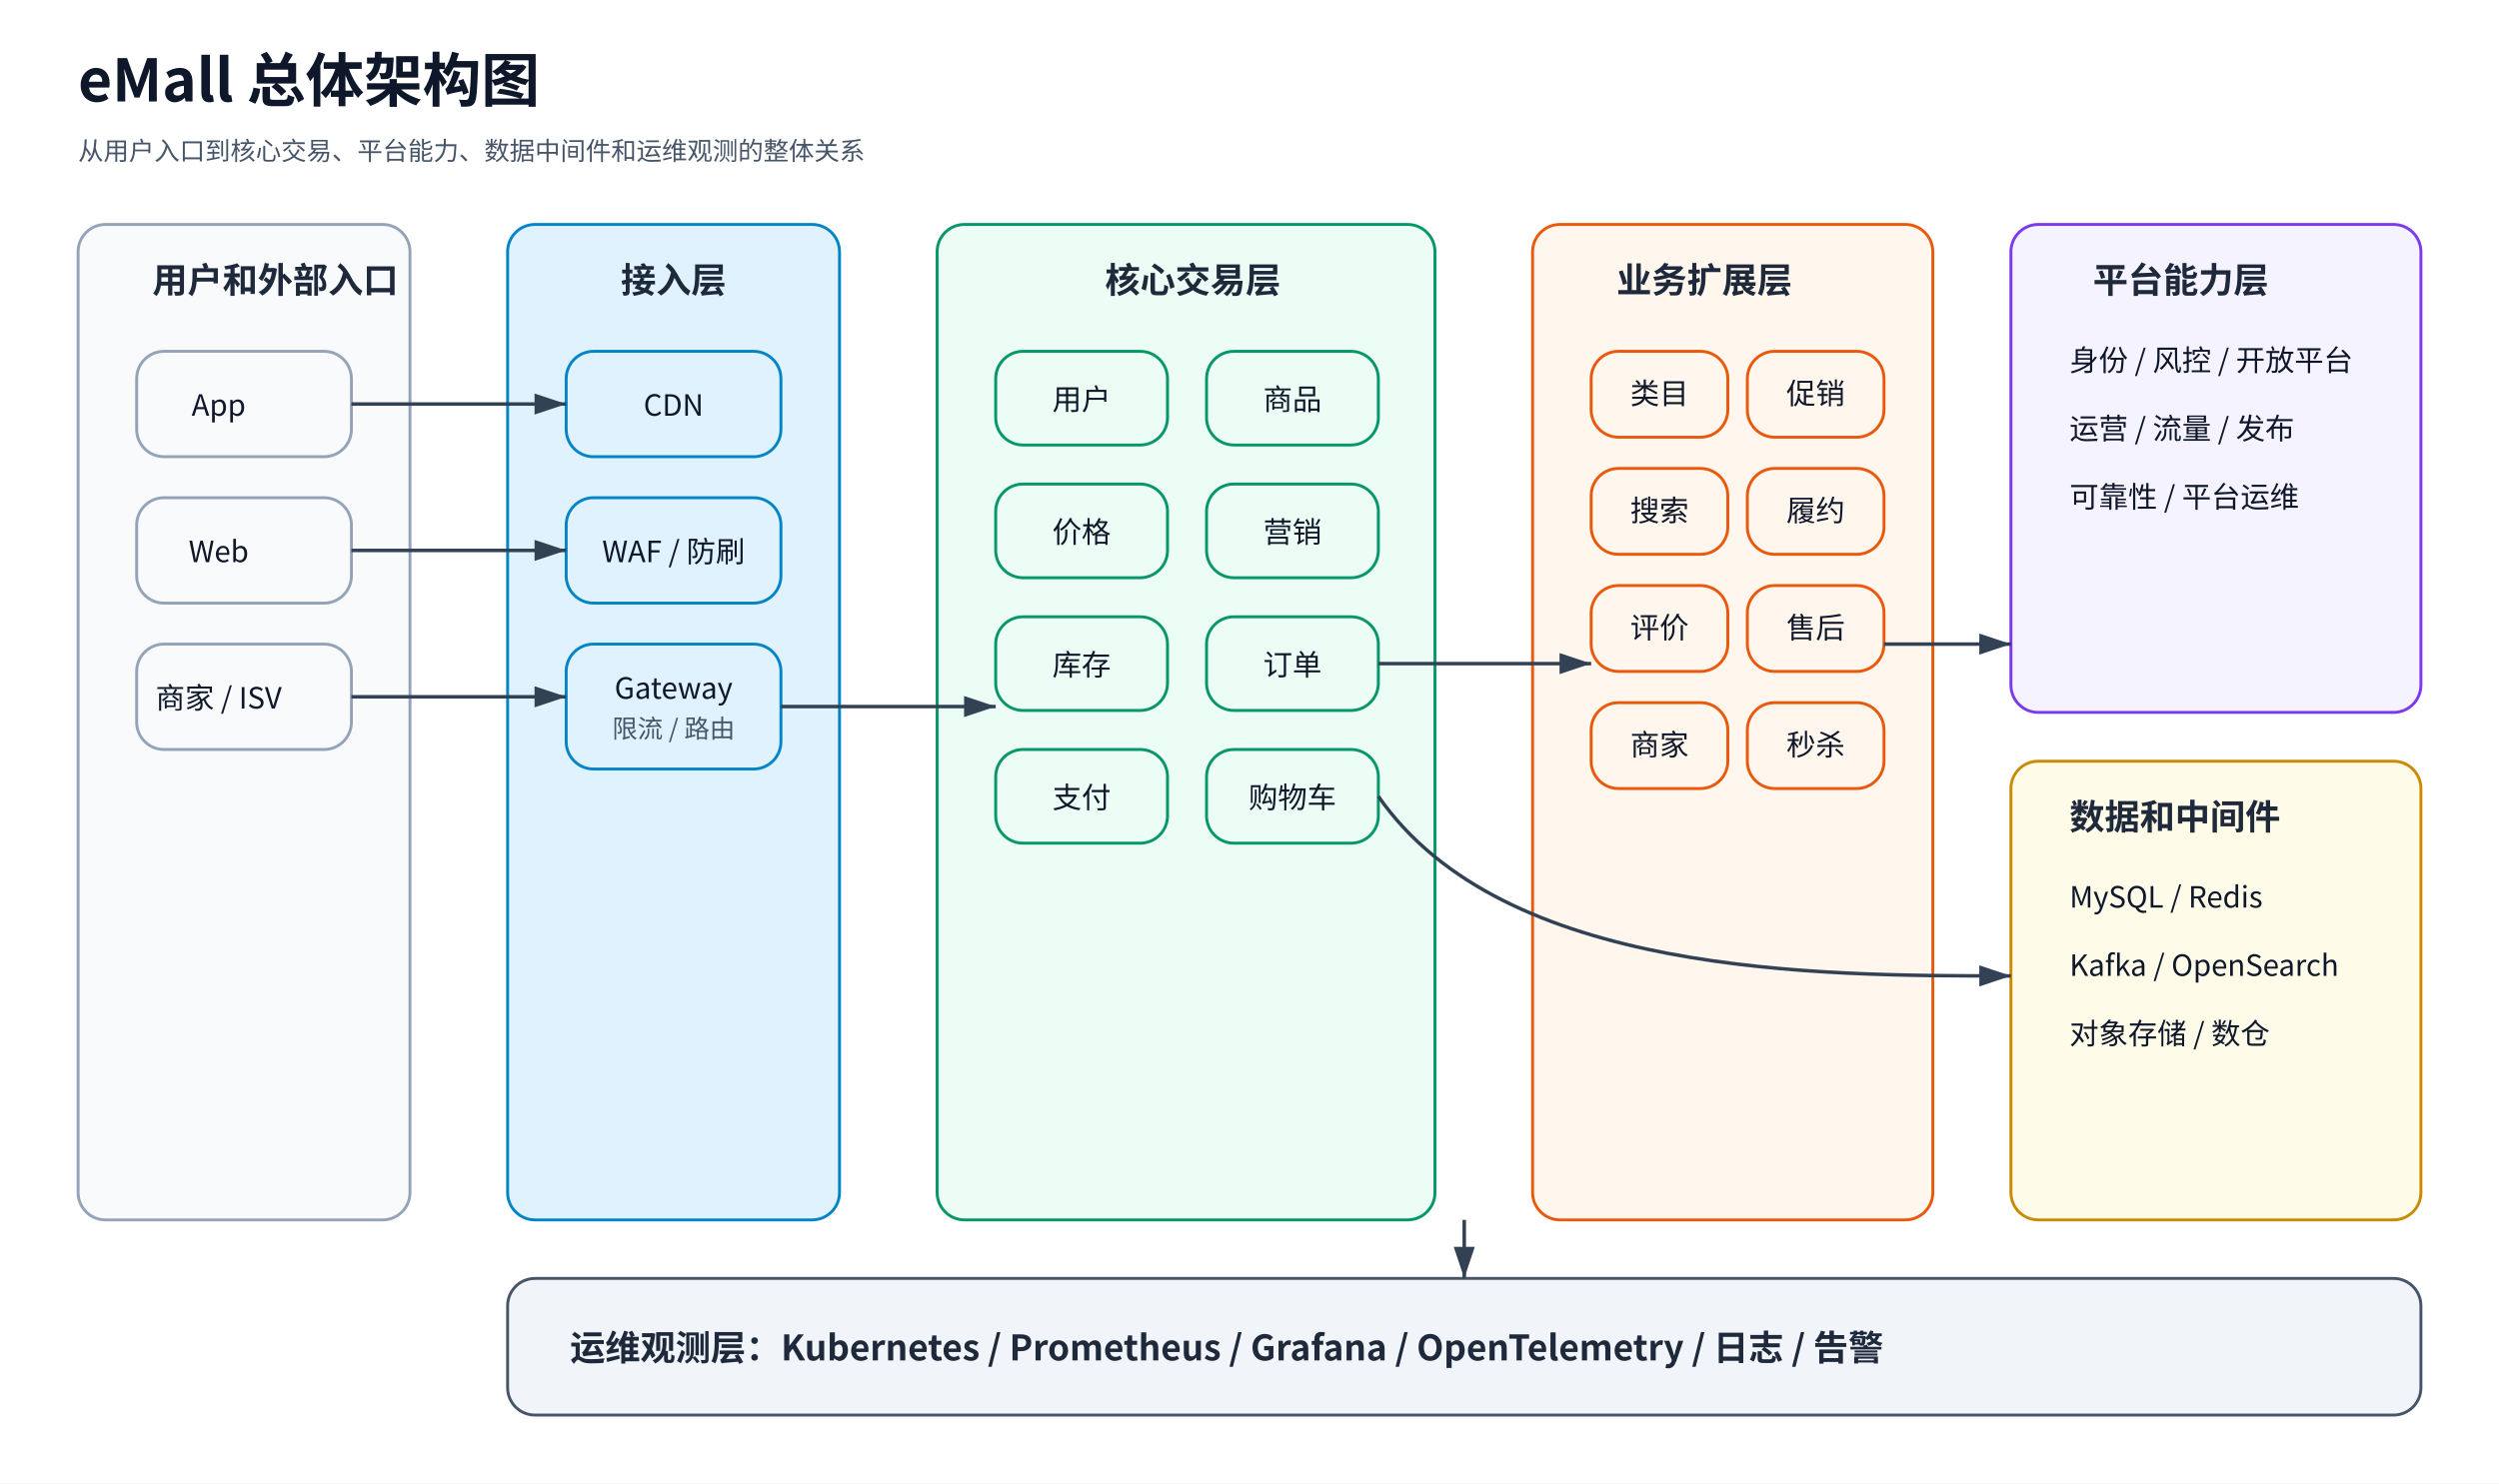
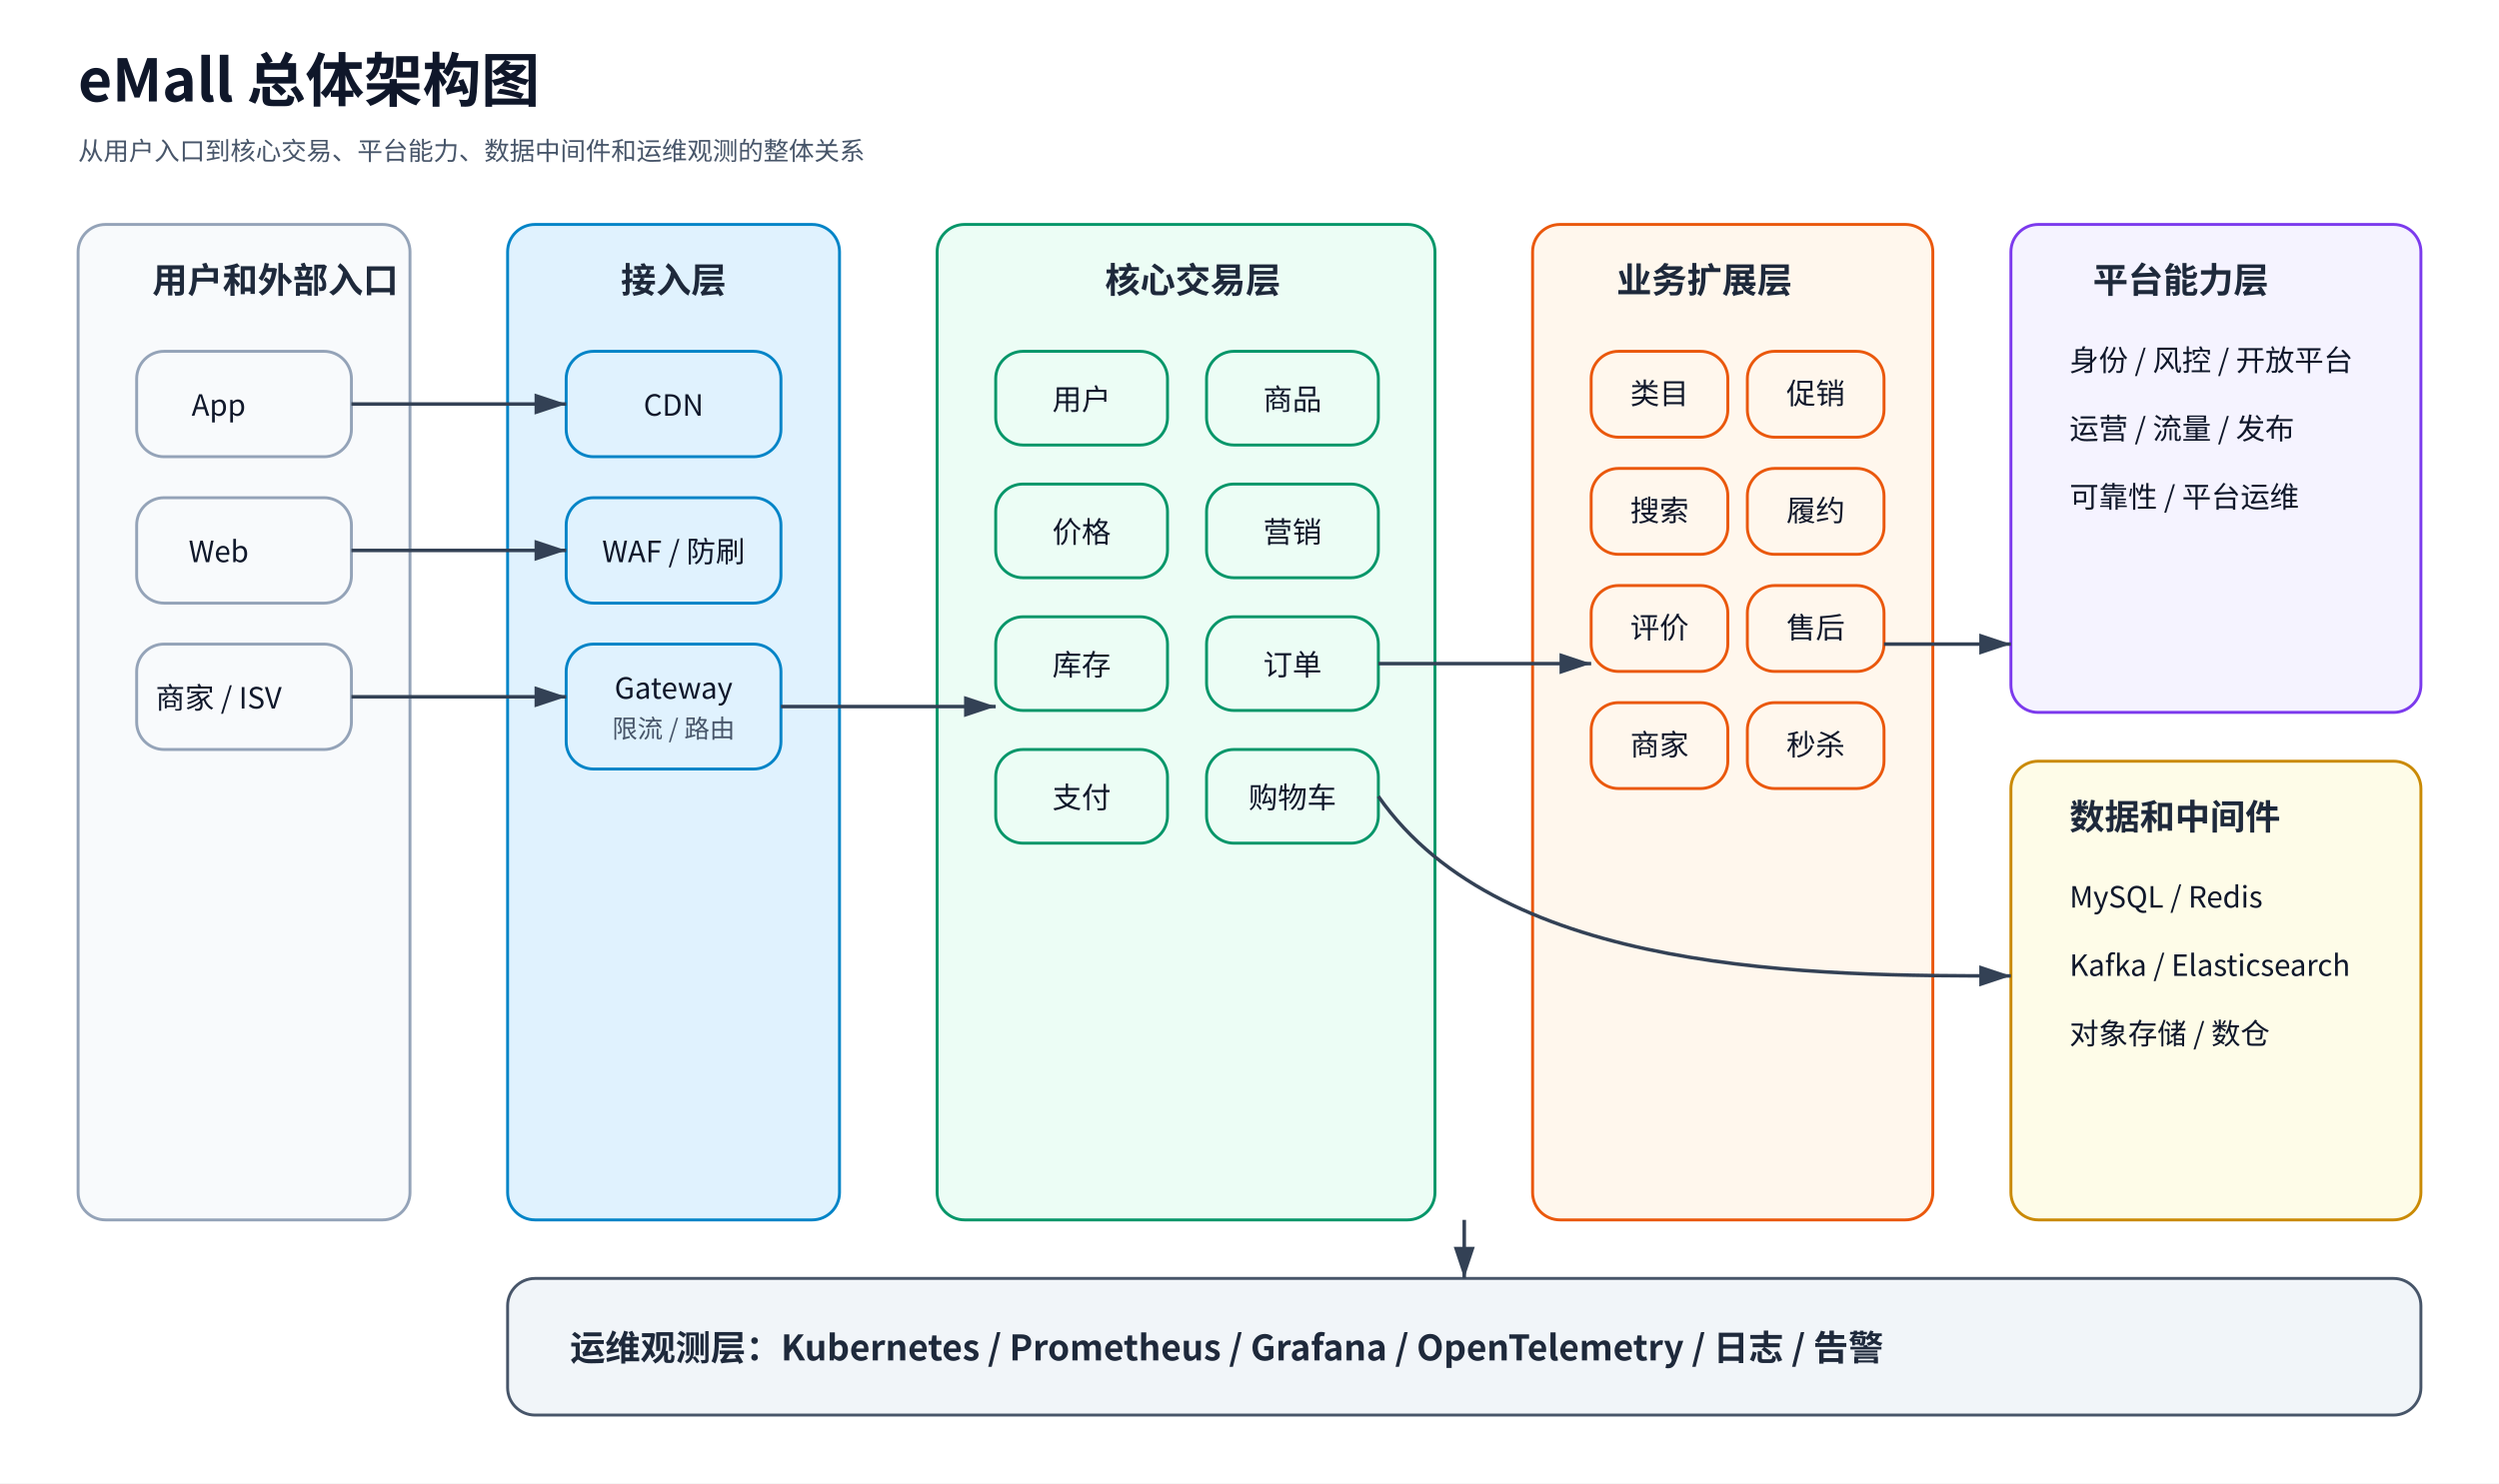
<svg xmlns="http://www.w3.org/2000/svg" width="1280" height="760" viewBox="0 0 1280 760">
  <defs>
    <marker id="arrow" markerWidth="10" markerHeight="10" refX="9" refY="3" orient="auto">
      <path d="M0,0 L0,6 L9,3 z" fill="#334155" />
    </marker>
    <style>
      .title { font: 700 30px "Microsoft YaHei", "Noto Sans CJK SC", sans-serif; fill: #0f172a; }
      .layer { font: 700 18px "Microsoft YaHei", "Noto Sans CJK SC", sans-serif; fill: #1e293b; }
      .text { font: 15px "Microsoft YaHei", "Noto Sans CJK SC", sans-serif; fill: #0f172a; }
      .small { font: 13px "Microsoft YaHei", "Noto Sans CJK SC", sans-serif; fill: #475569; }
      .box { fill: #f8fafc; stroke: #94a3b8; stroke-width: 1.5; rx: 14; }
      .edge { fill: #e0f2fe; stroke: #0284c7; stroke-width: 1.5; rx: 14; }
      .core { fill: #ecfdf5; stroke: #059669; stroke-width: 1.5; rx: 14; }
      .biz { fill: #fff7ed; stroke: #ea580c; stroke-width: 1.5; rx: 14; }
      .platform { fill: #f5f3ff; stroke: #7c3aed; stroke-width: 1.5; rx: 14; }
      .data { fill: #fefce8; stroke: #ca8a04; stroke-width: 1.5; rx: 14; }
      .ops { fill: #f1f5f9; stroke: #475569; stroke-width: 1.5; rx: 14; }
      .line { stroke: #334155; stroke-width: 1.8; fill: none; marker-end: url(#arrow); }
    </style>
  </defs>
  <rect x="0" y="0" width="1280" height="760" fill="#ffffff" />
  <text x="40" y="52" class="title">eMall 总体架构图</text>
  <text x="40" y="82" class="small">从用户入口到核心交易、平台能力、数据中间件和运维观测的整体关系</text>
  <rect x="40" y="115" width="170" height="510" class="box" />
  <text x="78" y="150" class="layer">用户和外部入口</text>
  <rect x="70" y="180" width="110" height="54" class="box" />
  <text x="112" y="213" class="text" text-anchor="middle">App</text>
  <rect x="70" y="255" width="110" height="54" class="box" />
  <text x="112" y="288" class="text" text-anchor="middle">Web</text>
  <rect x="70" y="330" width="110" height="54" class="box" />
  <text x="112" y="363" class="text" text-anchor="middle">商家 / ISV</text>
  <rect x="260" y="115" width="170" height="510" class="edge" />
  <text x="318" y="150" class="layer">接入层</text>
  <rect x="290" y="180" width="110" height="54" class="edge" />
  <text x="345" y="213" class="text" text-anchor="middle">CDN</text>
  <rect x="290" y="255" width="110" height="54" class="edge" />
  <text x="345" y="288" class="text" text-anchor="middle">WAF / 防刷</text>
  <rect x="290" y="330" width="110" height="64" class="edge" />
  <text x="345" y="358" class="text" text-anchor="middle">Gateway</text>
  <text x="345" y="378" class="small" text-anchor="middle">限流 / 路由</text>
  <rect x="480" y="115" width="255" height="510" class="core" />
  <text x="566" y="150" class="layer">核心交易层</text>
  <g class="text" text-anchor="middle">
    <rect x="510" y="180" width="88" height="48" class="core" />
    <text x="554" y="210">用户</text>
    <rect x="618" y="180" width="88" height="48" class="core" />
    <text x="662" y="210">商品</text>
    <rect x="510" y="248" width="88" height="48" class="core" />
    <text x="554" y="278">价格</text>
    <rect x="618" y="248" width="88" height="48" class="core" />
    <text x="662" y="278">营销</text>
    <rect x="510" y="316" width="88" height="48" class="core" />
    <text x="554" y="346">库存</text>
    <rect x="618" y="316" width="88" height="48" class="core" />
    <text x="662" y="346">订单</text>
    <rect x="510" y="384" width="88" height="48" class="core" />
    <text x="554" y="414">支付</text>
    <rect x="618" y="384" width="88" height="48" class="core" />
    <text x="662" y="414">购物车</text>
  </g>
  <rect x="785" y="115" width="205" height="510" class="biz" />
  <text x="828" y="150" class="layer">业务扩展层</text>
  <g class="text" text-anchor="middle">
    <rect x="815" y="180" width="70" height="44" class="biz" />
    <text x="850" y="207">类目</text>
    <rect x="895" y="180" width="70" height="44" class="biz" />
    <text x="930" y="207">促销</text>
    <rect x="815" y="240" width="70" height="44" class="biz" />
    <text x="850" y="267">搜索</text>
    <rect x="895" y="240" width="70" height="44" class="biz" />
    <text x="930" y="267">履约</text>
    <rect x="815" y="300" width="70" height="44" class="biz" />
    <text x="850" y="327">评价</text>
    <rect x="895" y="300" width="70" height="44" class="biz" />
    <text x="930" y="327">售后</text>
    <rect x="815" y="360" width="70" height="44" class="biz" />
    <text x="850" y="387">商家</text>
    <rect x="895" y="360" width="70" height="44" class="biz" />
    <text x="930" y="387">秒杀</text>
  </g>
  <rect x="1030" y="115" width="210" height="250" class="platform" />
  <text x="1072" y="150" class="layer">平台能力层</text>
  <text x="1060" y="190" class="text">身份 / 风控 / 开放平台</text>
  <text x="1060" y="225" class="text">运营 / 流量 / 发布</text>
  <text x="1060" y="260" class="text">可靠性 / 平台运维</text>
  <rect x="1030" y="390" width="210" height="235" class="data" />
  <text x="1060" y="425" class="layer">数据和中间件</text>
  <text x="1060" y="465" class="text">MySQL / Redis</text>
-   <text x="1060" y="500" class="text">Kafka / OpenSearch</text>
+   <text x="1060" y="500" class="text">Kafka / Elasticsearch</text>
  <text x="1060" y="535" class="text">对象存储 / 数仓</text>
  <rect x="260" y="655" width="980" height="70" class="ops" />
  <text x="292" y="697" class="layer">运维观测层：Kubernetes / Prometheus / Grafana / OpenTelemetry / 日志 / 告警</text>
  <path d="M180 207 H290" class="line" />
  <path d="M180 282 H290" class="line" />
  <path d="M180 357 H290" class="line" />
  <path d="M400 362 H510" class="line" />
  <path d="M706 340 H815" class="line" />
  <path d="M965 330 H1030" class="line" />
  <path d="M706 408 C770 500 930 500 1030 500" class="line" />
  <path d="M750 625 V655" class="line" />
</svg>
